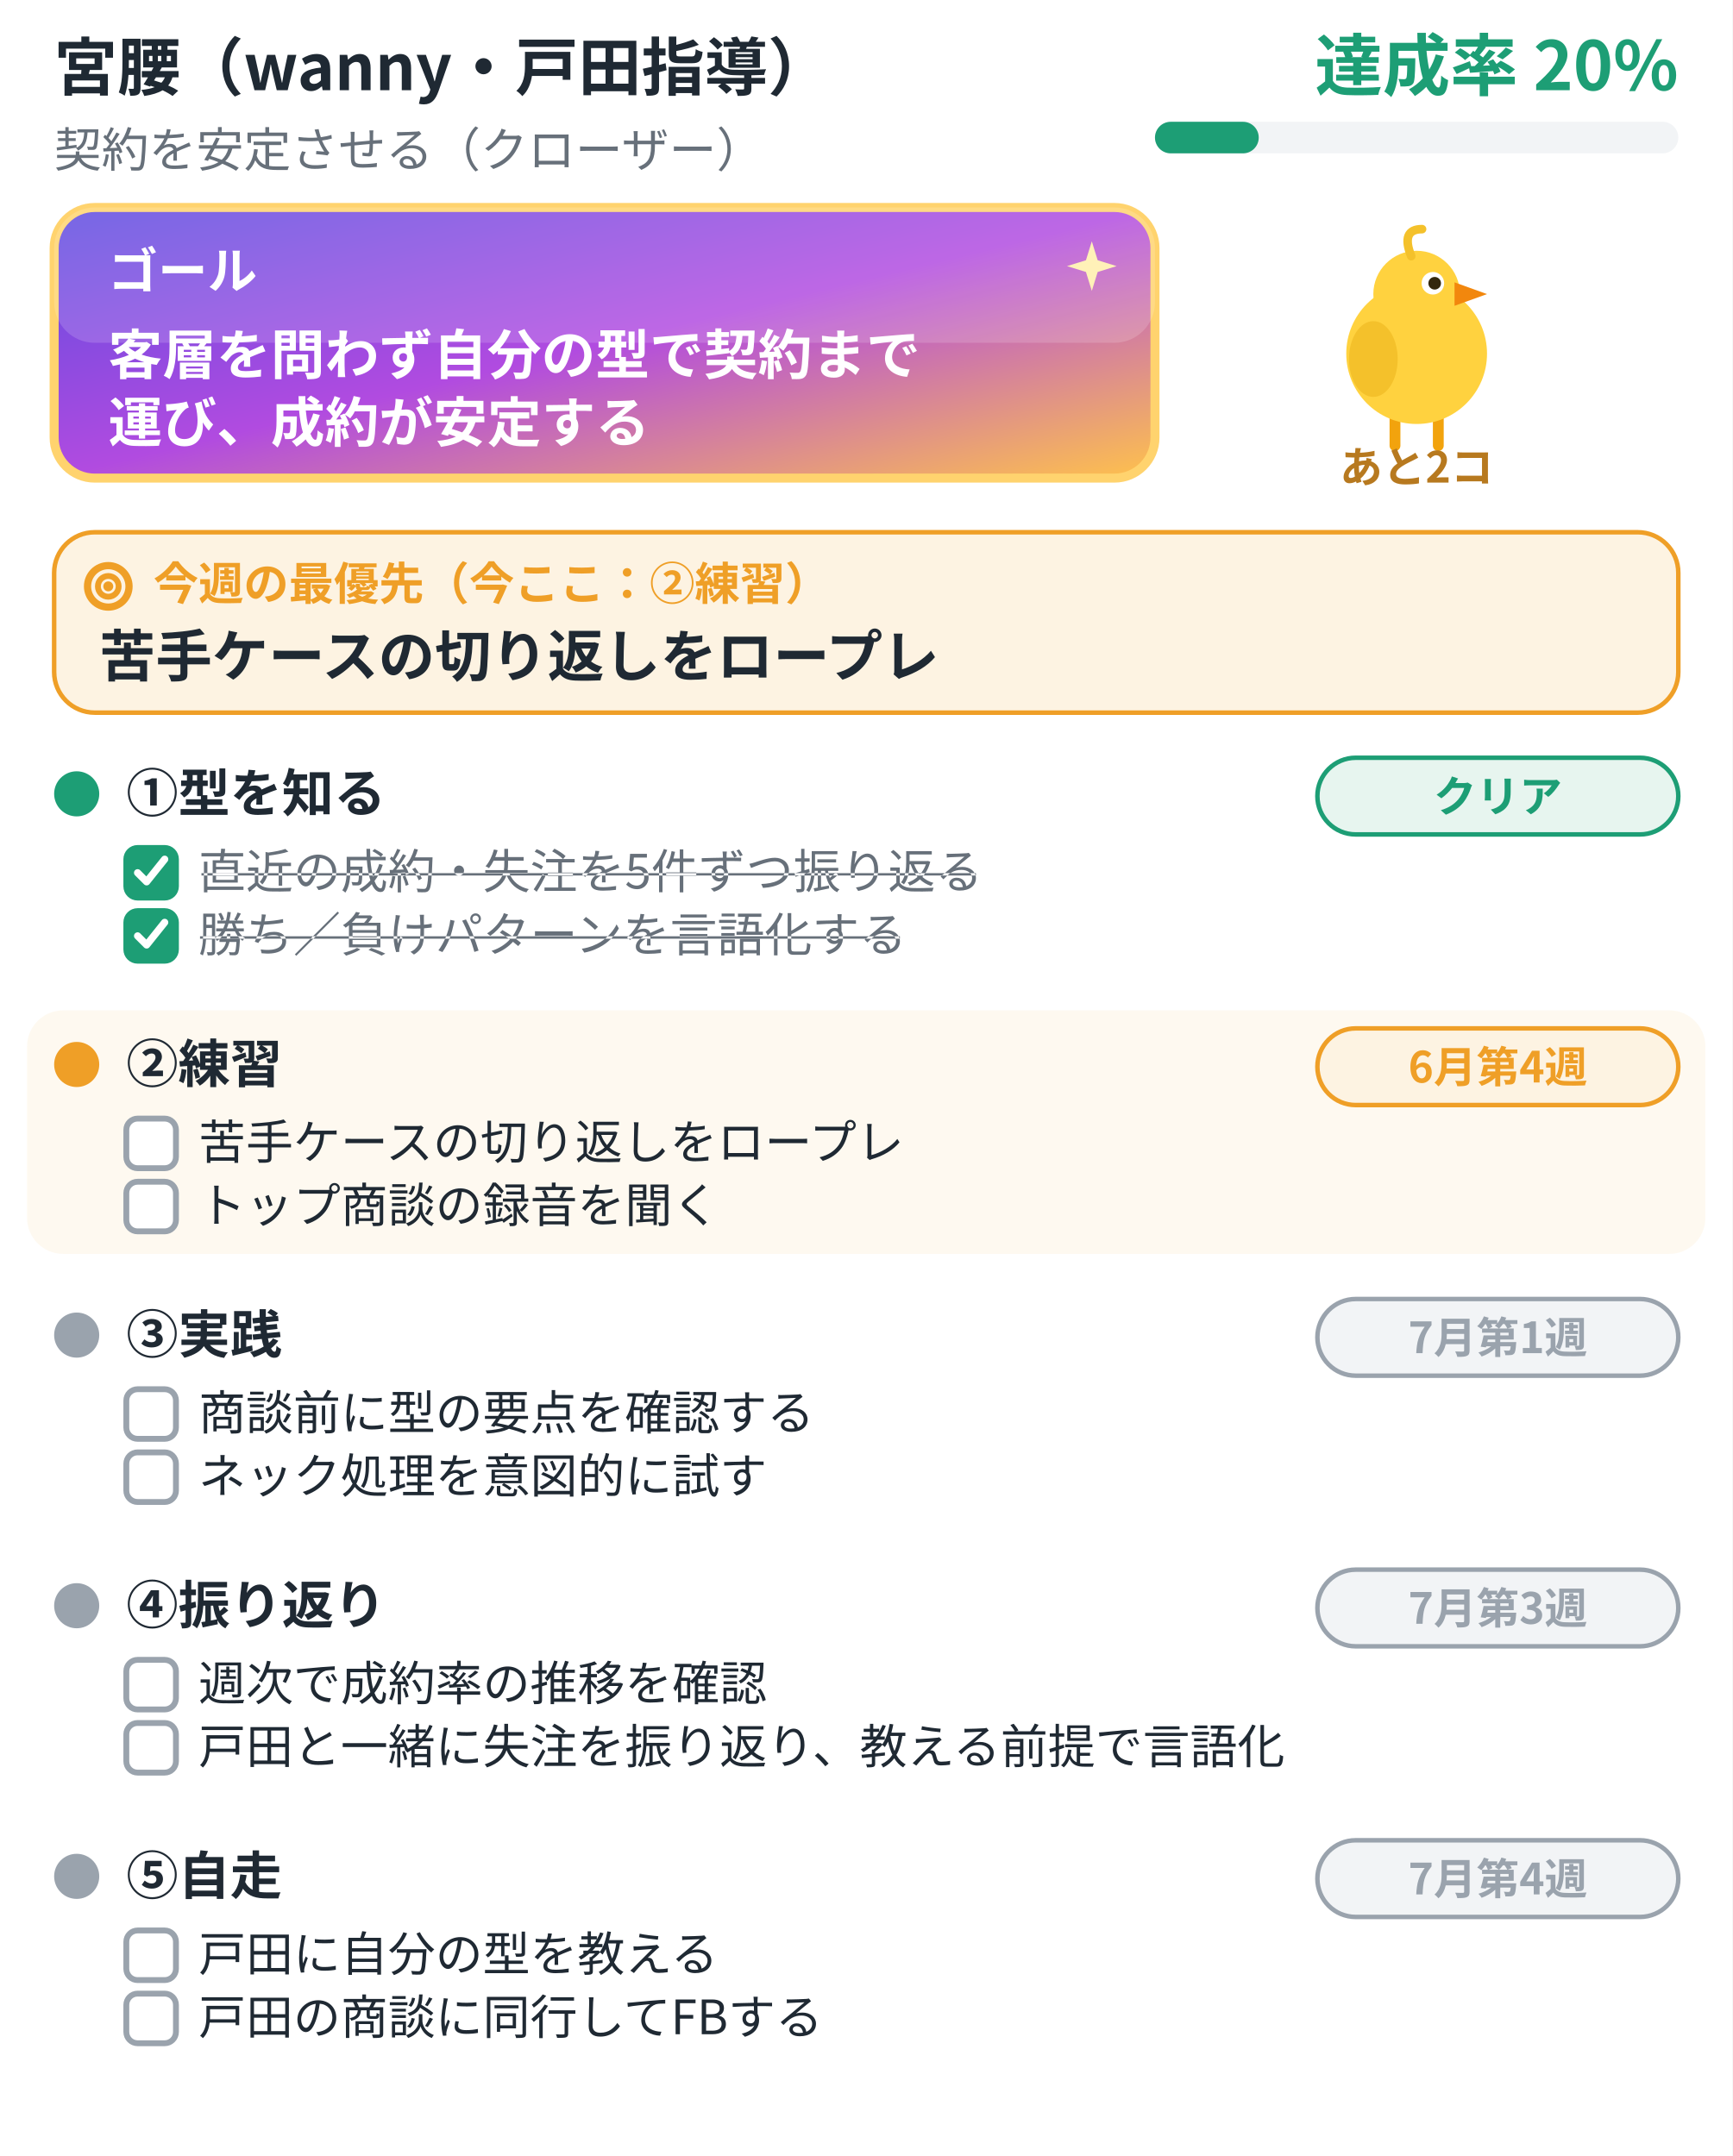
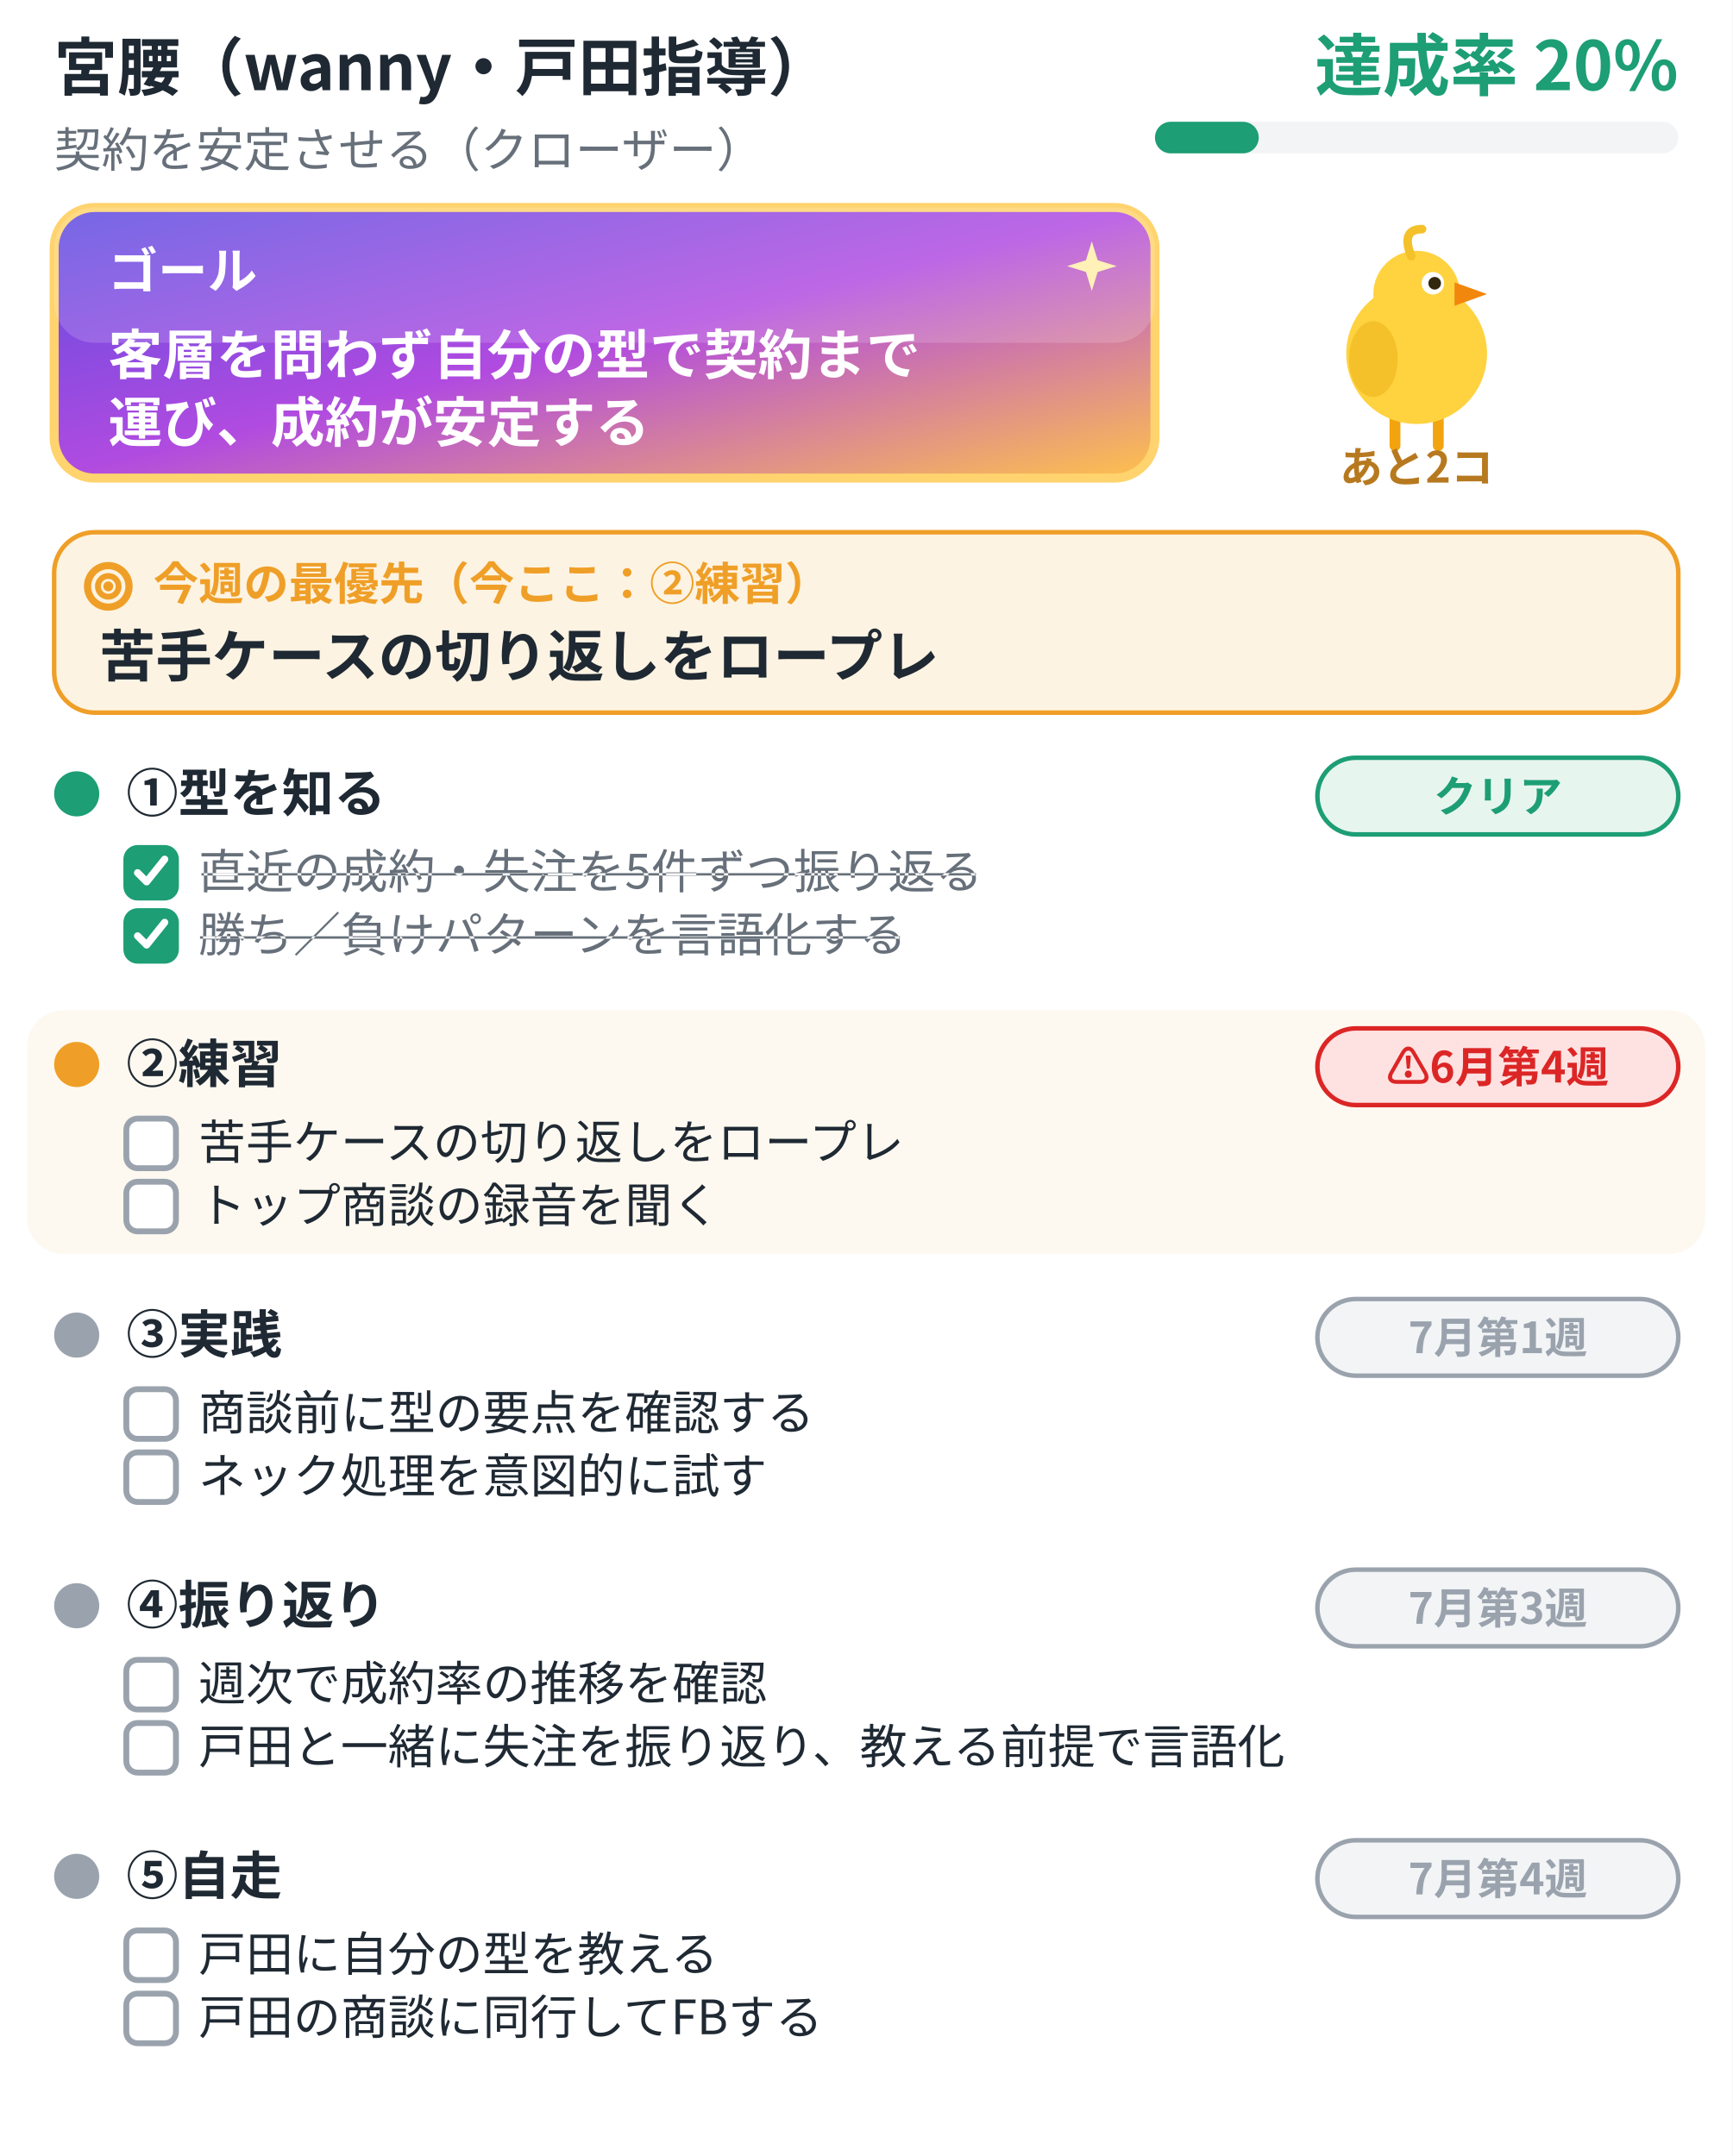
<svg xmlns="http://www.w3.org/2000/svg" viewBox="0 0 384 478" font-family="Hiragino Sans, 'Noto Sans CJK JP', 'Yu Gothic', sans-serif" width="384" height="478">
  <defs>
    <linearGradient id="goalGrad" x1="0" y1="0" x2="1" y2="1">
      <stop offset="0" stop-color="#5B4BE0" />
      <stop offset="0.5" stop-color="#B14BE0" />
      <stop offset="1" stop-color="#FFC24B" />
    </linearGradient>
    <linearGradient id="phx" x1="0" y1="0" x2="0" y2="1">
      <stop offset="0" stop-color="#FFE259" />
      <stop offset="0.5" stop-color="#FF9A00" />
      <stop offset="1" stop-color="#FF3D00" />
    </linearGradient>
    <linearGradient id="phx2" x1="0" y1="0" x2="0" y2="1">
      <stop offset="0" stop-color="#FFF0A0" />
      <stop offset="1" stop-color="#FF7A00" />
    </linearGradient>
    <linearGradient id="hen" x1="0" y1="0" x2="1" y2="1">
      <stop offset="0" stop-color="#37C9B0" />
      <stop offset="0.6" stop-color="#3DA0E8" />
      <stop offset="1" stop-color="#7A5BE0" />
    </linearGradient>
    <linearGradient id="pcock" x1="0" y1="0" x2="0" y2="1">
      <stop offset="0" stop-color="#2BD0C0" />
      <stop offset="0.55" stop-color="#2E8FD0" />
      <stop offset="1" stop-color="#2E4BB0" />
    </linearGradient>
    <linearGradient id="gold" x1="0" y1="0" x2="0" y2="1">
      <stop offset="0" stop-color="#FFF0A8" />
      <stop offset="0.5" stop-color="#F2C230" />
      <stop offset="1" stop-color="#C8901A" />
    </linearGradient>
  </defs>
  <rect x="0" y="0" width="384" height="478" fill="#fff" />
  <text x="12" y="20" font-size="14" font-weight="700" fill="#1F2933">宮腰（wanny・戸田指導）</text>
  <text x="12" y="37" font-size="10.5" fill="#67707A">契約を安定させる（クローザー）</text>
  <text x="372" y="20" text-anchor="end" font-size="15" font-weight="700" fill="#1D9E75">達成率 20%</text>
  <rect x="256" y="27" width="116" height="7" rx="3.5" fill="#F2F4F6" />
  <rect x="256" y="27" width="23" height="7" rx="3.5" fill="#1D9E75" />
  <rect x="12" y="46" width="244" height="60" rx="9" fill="url(#goalGrad)" stroke="#FFD36E" stroke-width="2" />
  <rect x="12" y="46" width="244" height="30.0" rx="9" fill="#fff" opacity="0.16" />
  <text x="24" y="64" font-size="11" font-weight="700" fill="#fff">ゴール</text>
  <polygon points="242.0,53.5 243.3,57.7 247.5,59.0 243.3,60.3 242.0,64.5 240.7,60.3 236.5,59.0 240.7,57.7" fill="#FFF1B8" />
  <text x="24" y="83" font-size="12" font-weight="600" fill="#fff">客層を問わず自分の型で契約まで</text>
  <text x="24" y="98" font-size="12" font-weight="600" fill="#fff">運び、成約が安定する</text>
  <line x1="309.2" y1="91.6" x2="309.2" y2="98.8" stroke="#F2A30D" stroke-width="2.4" stroke-linecap="round" />
  <line x1="318.8" y1="91.6" x2="318.8" y2="98.8" stroke="#F2A30D" stroke-width="2.4" stroke-linecap="round" />
  <circle cx="314.0" cy="78.4" r="15.6" fill="#FFD23F" />
  <ellipse cx="304.4" cy="79.6" rx="5.4" ry="8.4" fill="#F4C12B" />
  <circle cx="314.0" cy="65.2" r="9.6" fill="#FFD23F" />
  <polygon points="322.4,62.6 329.6,65.2 322.4,67.8" fill="#F2870D" />
  <circle cx="317.6" cy="62.8" r="2.5" fill="#FFFFFF" />
  <circle cx="318.0" cy="62.8" r="1.4" fill="#33270D" />
  <path d="M312.8,56.8Q310.4,50.8 315.2,50.8" fill="none" stroke="#F4C12B" stroke-width="1.9" stroke-linecap="round" stroke-linejoin="round" />
  <text x="314" y="107" text-anchor="middle" font-size="9.5" font-weight="700" fill="#B7791F">あと2コ</text>
  <rect x="12" y="118" width="360" height="40" rx="9" fill="#FDF3E2" stroke="#EF9F27" />
  <circle cx="24" cy="130" r="4.6" fill="none" stroke="#EF9F27" stroke-width="1.6" />
  <circle cx="24" cy="130" r="2.3" fill="none" stroke="#EF9F27" stroke-width="1.3" />
  <circle cx="24" cy="130" r="1.1" fill="#EF9F27" />
  <text x="34" y="133" font-size="10" font-weight="700" fill="#EF9F27">今週の最優先（今ここ：②練習）</text>
  <text x="22" y="150" font-size="12.5" font-weight="700" fill="#1F2933">苦手ケースの切り返しをロープレ</text>
  <circle cx="17" cy="176" r="5" fill="#1D9E75" />
  <text x="28" y="180" font-size="11.5" font-weight="700" fill="#1F2933">①型を知る</text>
  <rect x="292" y="168" width="80" height="17" rx="8.5" fill="#E7F5EF" stroke="#1D9E75" />
  <text x="332" y="180" text-anchor="middle" font-size="9.5" font-weight="700" fill="#1D9E75">クリア</text>
  <rect x="28" y="188" width="11" height="11" rx="2.5" fill="#1D9E75" stroke="#1D9E75" stroke-width="1.3" />
  <path d="M30.5,193.5 l2,2 l4,-5" fill="none" stroke="#fff" stroke-width="1.6" stroke-linecap="round" stroke-linejoin="round" />
  <text x="44" y="197" font-size="10.5" fill="#67707A" text-decoration="line-through">直近の成約・失注を5件ずつ振り返る</text>
  <rect x="28" y="202" width="11" height="11" rx="2.5" fill="#1D9E75" stroke="#1D9E75" stroke-width="1.3" />
  <path d="M30.5,207.5 l2,2 l4,-5" fill="none" stroke="#fff" stroke-width="1.6" stroke-linecap="round" stroke-linejoin="round" />
  <text x="44" y="211" font-size="10.5" fill="#67707A" text-decoration="line-through">勝ち／負けパターンを言語化する</text>
  <rect x="6" y="224" width="372" height="54" rx="8" fill="#FDF3E2" opacity="0.5" />
  <circle cx="17" cy="236" r="5" fill="#EF9F27" />
  <text x="28" y="240" font-size="11.5" font-weight="700" fill="#1F2933">②練習</text>
-   <rect x="292" y="228" width="80" height="17" rx="8.5" fill="#FDF3E2" stroke="#EF9F27" />
-   <text x="332" y="240" text-anchor="middle" font-size="9.5" font-weight="700" fill="#EF9F27">6月第4週</text>
+   <rect x="292" y="228" width="80" height="17" rx="8.5" fill="#FEE2E2" stroke="#DC2626" />
+   <text x="332" y="240" text-anchor="middle" font-size="9.5" font-weight="700" fill="#DC2626">⚠6月第4週</text>
  <rect x="28" y="248" width="11" height="11" rx="2.5" fill="#fff" stroke="#9AA3AD" stroke-width="1.3" />
  <text x="44" y="257" font-size="10.5" fill="#1F2933">苦手ケースの切り返しをロープレ</text>
  <rect x="28" y="262" width="11" height="11" rx="2.5" fill="#fff" stroke="#9AA3AD" stroke-width="1.3" />
  <text x="44" y="271" font-size="10.5" fill="#1F2933">トップ商談の録音を聞く</text>
  <circle cx="17" cy="296" r="5" fill="#9AA3AD" />
  <text x="28" y="300" font-size="11.5" font-weight="700" fill="#1F2933">③実践</text>
  <rect x="292" y="288" width="80" height="17" rx="8.5" fill="#F2F4F6" stroke="#9AA3AD" />
  <text x="332" y="300" text-anchor="middle" font-size="9.5" font-weight="700" fill="#9AA3AD">7月第1週</text>
  <rect x="28" y="308" width="11" height="11" rx="2.5" fill="#fff" stroke="#9AA3AD" stroke-width="1.3" />
  <text x="44" y="317" font-size="10.5" fill="#1F2933">商談前に型の要点を確認する</text>
  <rect x="28" y="322" width="11" height="11" rx="2.5" fill="#fff" stroke="#9AA3AD" stroke-width="1.3" />
  <text x="44" y="331" font-size="10.5" fill="#1F2933">ネック処理を意図的に試す</text>
  <circle cx="17" cy="356" r="5" fill="#9AA3AD" />
  <text x="28" y="360" font-size="11.5" font-weight="700" fill="#1F2933">④振り返り</text>
  <rect x="292" y="348" width="80" height="17" rx="8.5" fill="#F2F4F6" stroke="#9AA3AD" />
  <text x="332" y="360" text-anchor="middle" font-size="9.5" font-weight="700" fill="#9AA3AD">7月第3週</text>
  <rect x="28" y="368" width="11" height="11" rx="2.5" fill="#fff" stroke="#9AA3AD" stroke-width="1.3" />
  <text x="44" y="377" font-size="10.5" fill="#1F2933">週次で成約率の推移を確認</text>
  <rect x="28" y="382" width="11" height="11" rx="2.5" fill="#fff" stroke="#9AA3AD" stroke-width="1.3" />
  <text x="44" y="391" font-size="10.5" fill="#1F2933">戸田と一緒に失注を振り返り、教える前提で言語化</text>
  <circle cx="17" cy="416" r="5" fill="#9AA3AD" />
  <text x="28" y="420" font-size="11.5" font-weight="700" fill="#1F2933">⑤自走</text>
  <rect x="292" y="408" width="80" height="17" rx="8.5" fill="#F2F4F6" stroke="#9AA3AD" />
  <text x="332" y="420" text-anchor="middle" font-size="9.5" font-weight="700" fill="#9AA3AD">7月第4週</text>
  <rect x="28" y="428" width="11" height="11" rx="2.5" fill="#fff" stroke="#9AA3AD" stroke-width="1.3" />
  <text x="44" y="437" font-size="10.5" fill="#1F2933">戸田に自分の型を教える</text>
  <rect x="28" y="442" width="11" height="11" rx="2.5" fill="#fff" stroke="#9AA3AD" stroke-width="1.3" />
  <text x="44" y="451" font-size="10.5" fill="#1F2933">戸田の商談に同行してFBする</text>
</svg>
